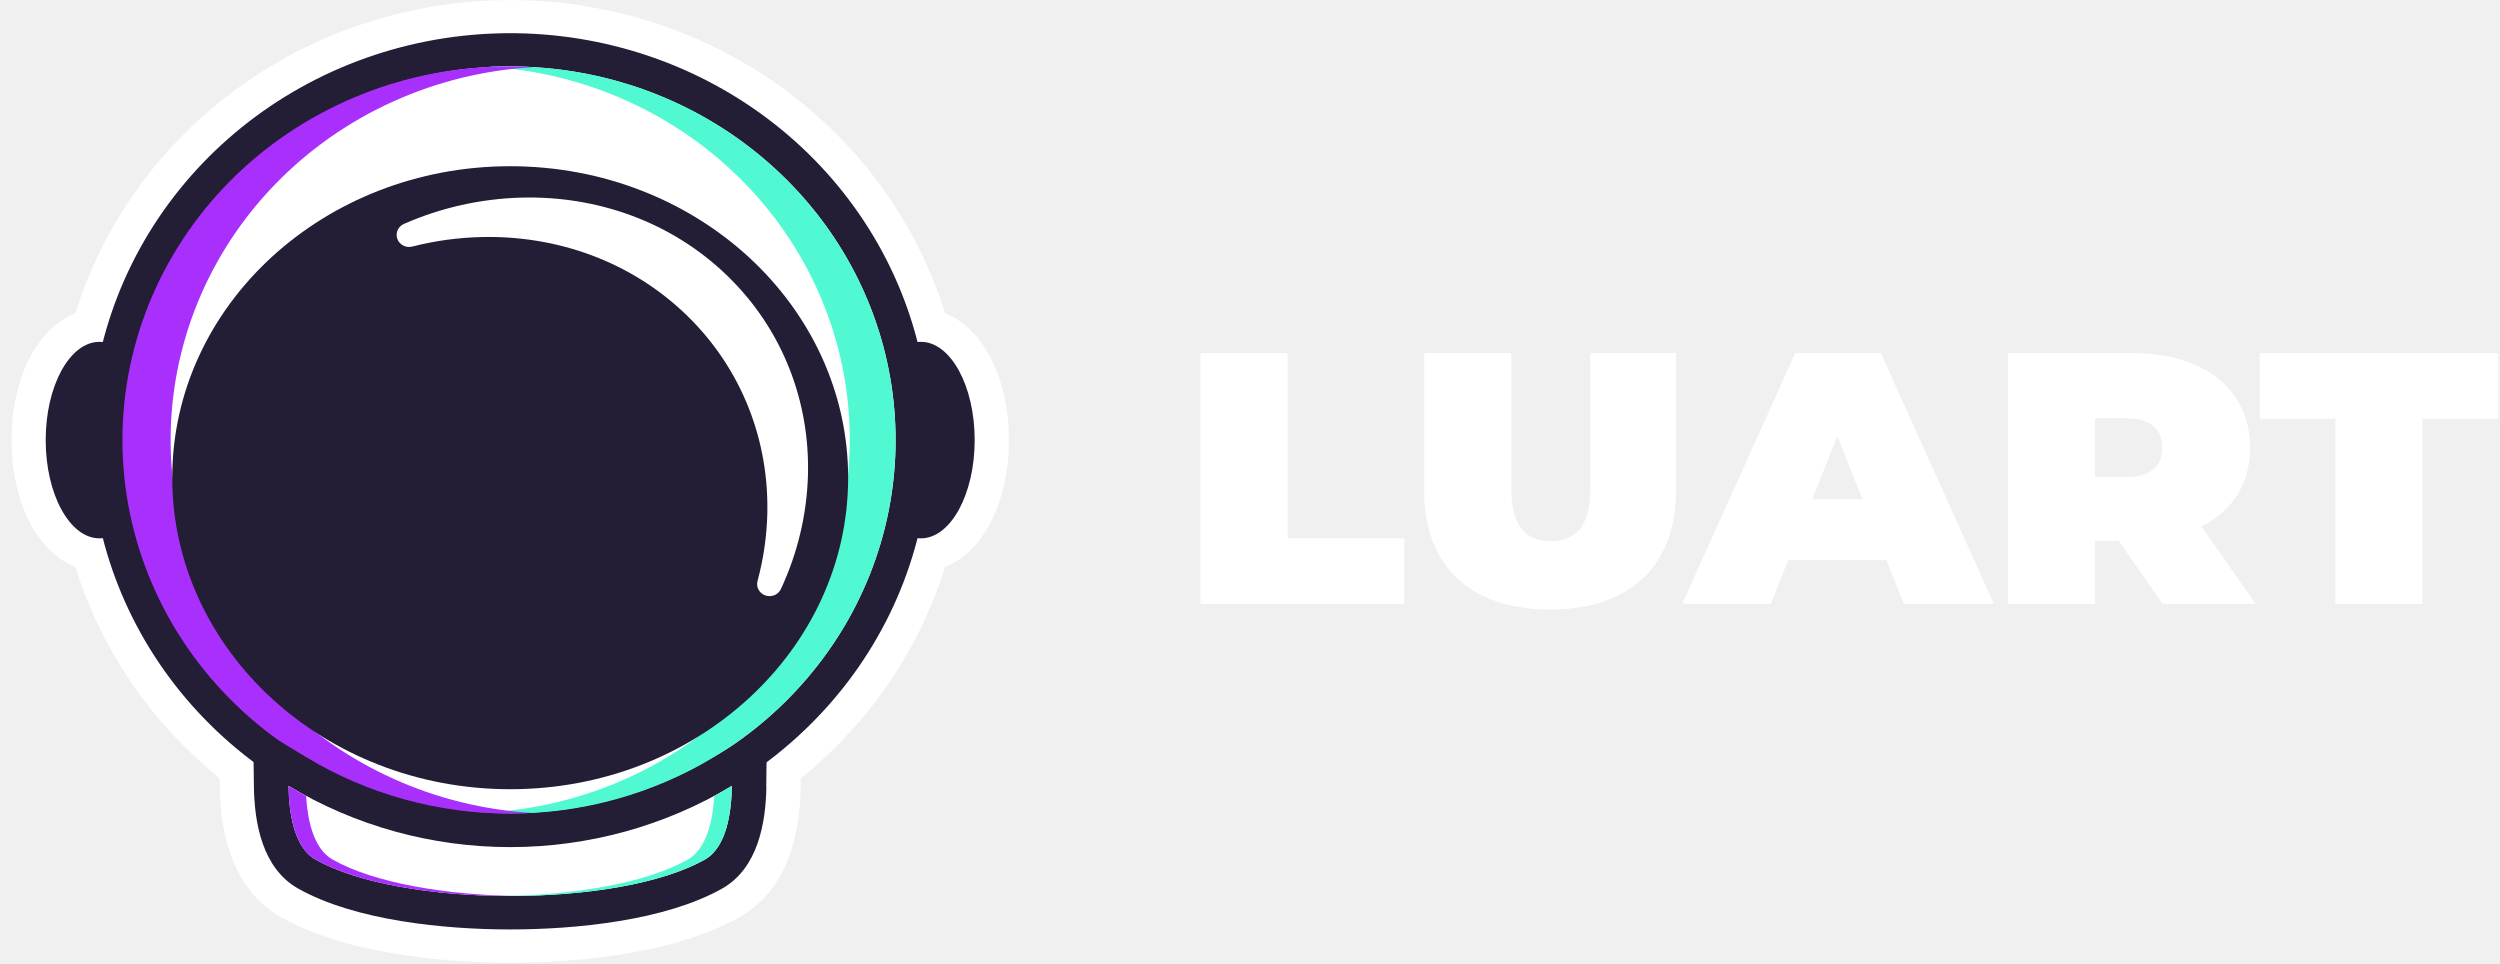
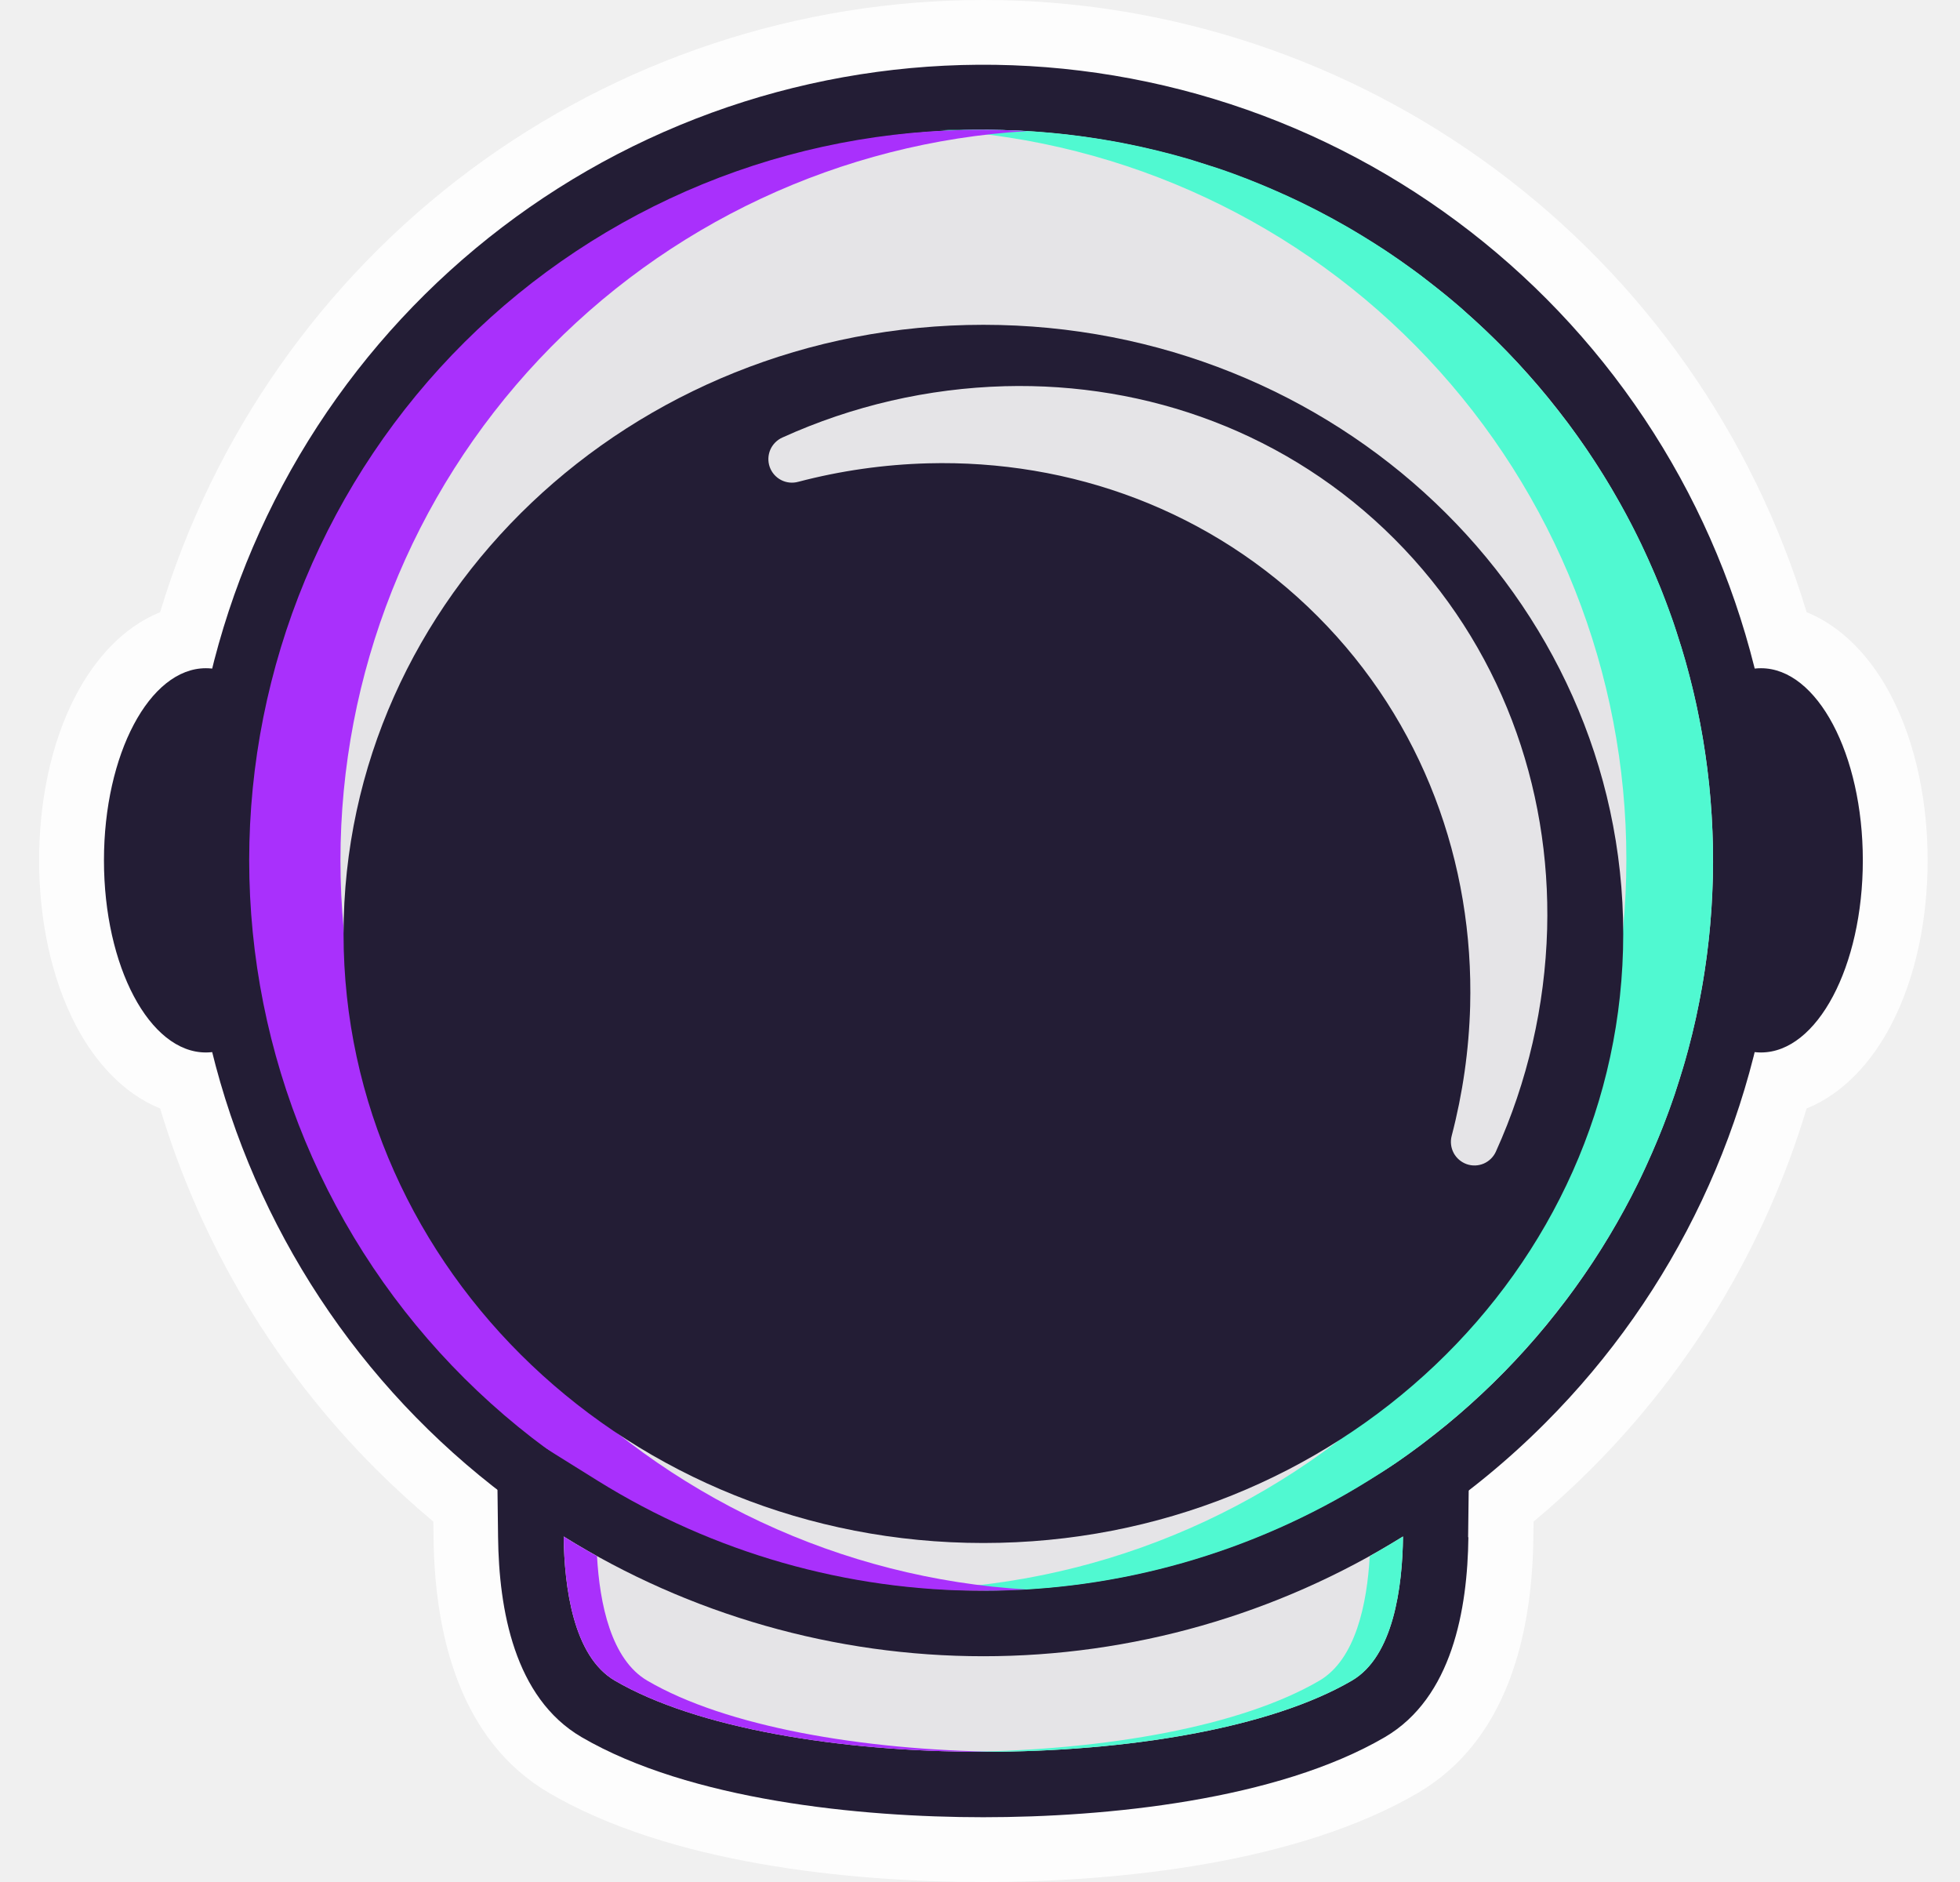
- <svg xmlns="http://www.w3.org/2000/svg" width="109" height="42" viewBox="0 0 109 42" fill="none">
-   <g clip-path="url(#clip0_108:3133)">
-     <path d="M3.287 24.721C2.433 24.387 1.787 23.674 1.361 22.895C0.752 21.783 0.5 20.439 0.5 19.188C0.5 17.937 0.75 16.593 1.361 15.481C1.787 14.703 2.432 13.989 3.287 13.656C4.515 9.709 7.022 6.25 10.437 3.791C13.851 1.332 17.991 0.005 22.245 0.005C26.498 0.005 30.638 1.332 34.053 3.791C37.467 6.25 39.974 9.709 41.202 13.656C42.056 13.99 42.702 14.704 43.128 15.481C43.737 16.594 43.989 17.937 43.989 19.189C43.989 20.441 43.739 21.784 43.128 22.896C42.702 23.675 42.056 24.388 41.202 24.721C40.26 27.756 38.557 30.516 36.244 32.756C35.82 33.167 35.377 33.56 34.914 33.934L34.91 34.297C34.882 36.45 34.311 38.817 32.246 39.985C29.491 41.543 25.399 41.969 22.247 41.969C19.094 41.969 15.004 41.545 12.247 39.985C10.184 38.817 9.61 36.45 9.583 34.297L9.579 33.933C9.117 33.56 8.674 33.167 8.249 32.755C5.935 30.516 4.23 27.755 3.287 24.721Z" fill="white" />
-     <path d="M40.15 23.472C41.446 23.472 42.496 21.554 42.496 19.188C42.496 16.822 41.446 14.904 40.15 14.904C38.855 14.904 37.805 16.822 37.805 19.188C37.805 21.554 38.855 23.472 40.15 23.472Z" fill="#231D35" />
-     <path d="M4.338 23.472C5.633 23.472 6.683 21.554 6.683 19.188C6.683 16.822 5.633 14.904 4.338 14.904C3.042 14.904 1.992 16.822 1.992 19.188C1.992 21.554 3.042 23.472 4.338 23.472Z" fill="#231D35" />
-     <path d="M22.244 36.927C18.01 36.927 13.907 35.504 10.634 32.9C7.361 30.296 5.121 26.673 4.295 22.647C3.469 18.622 4.109 14.444 6.105 10.824C8.101 7.205 11.33 4.368 15.241 2.797C19.153 1.227 23.506 1.02 27.557 2.211C31.609 3.403 35.109 5.919 37.461 9.332C39.813 12.744 40.872 16.842 40.457 20.926C40.042 25.011 38.179 28.829 35.185 31.731C33.487 33.381 31.47 34.689 29.249 35.581C27.028 36.472 24.647 36.93 22.244 36.927Z" fill="#231D35" />
-     <path d="M22.246 35.476C26.133 35.476 29.901 34.169 32.906 31.779C35.911 29.388 37.968 26.061 38.727 22.365C39.485 18.669 38.898 14.832 37.065 11.509C35.233 8.185 32.268 5.58 28.676 4.138C25.084 2.696 21.088 2.506 17.367 3.6C13.647 4.694 10.433 7.004 8.273 10.138C6.114 13.271 5.141 17.034 5.522 20.784C5.903 24.534 7.614 28.041 10.363 30.705C11.922 32.22 13.774 33.422 15.813 34.24C17.852 35.059 20.038 35.479 22.246 35.476Z" fill="white" />
-     <path d="M22.244 35.475H22.461L22.678 35.471C22.75 35.471 22.822 35.468 22.894 35.465C22.965 35.462 23.037 35.459 23.109 35.456C23.181 35.452 23.252 35.448 23.324 35.443L23.537 35.429L23.75 35.413C23.821 35.406 23.892 35.4 23.962 35.392C24.033 35.385 24.104 35.379 24.174 35.371L24.384 35.346C24.455 35.337 24.524 35.328 24.594 35.319C24.664 35.309 24.733 35.299 24.804 35.289C24.873 35.279 24.942 35.268 25.012 35.257C25.081 35.245 25.15 35.234 25.218 35.222L25.425 35.185L25.631 35.146L25.835 35.104C25.904 35.09 25.971 35.075 26.039 35.059C26.107 35.044 26.175 35.029 26.242 35.013L26.444 34.964L26.645 34.913L26.845 34.859L27.044 34.803L27.241 34.742L27.438 34.682C27.503 34.661 27.569 34.641 27.634 34.621C27.696 34.6 27.764 34.578 27.828 34.556L28.022 34.489L28.214 34.42L28.405 34.347L28.593 34.273C28.655 34.249 28.718 34.223 28.78 34.197C28.843 34.171 28.905 34.146 28.968 34.119L29.155 34.038L29.343 33.956L29.527 33.871C29.589 33.842 29.652 33.811 29.71 33.784C29.768 33.757 29.835 33.724 29.892 33.696L30.072 33.605C30.135 33.574 30.192 33.544 30.252 33.511C30.311 33.479 30.37 33.451 30.429 33.416L30.606 33.319C30.665 33.287 30.723 33.253 30.781 33.22L30.955 33.12L31.128 33.016L31.299 32.911L31.468 32.804L31.637 32.695L31.804 32.585L31.969 32.472L32.133 32.358L32.296 32.242L32.456 32.12L32.616 31.999L32.774 31.878C32.827 31.837 32.878 31.796 32.93 31.757L33.085 31.631L33.238 31.504L33.39 31.375L33.54 31.244C33.59 31.201 33.64 31.157 33.688 31.112C33.738 31.068 33.786 31.023 33.835 30.979C33.884 30.934 33.932 30.888 33.98 30.843L34.124 30.705C34.172 30.659 34.218 30.613 34.265 30.567C34.313 30.52 34.359 30.473 34.405 30.426C34.452 30.379 34.498 30.331 34.543 30.284L34.68 30.14L34.814 29.995C34.859 29.946 34.903 29.897 34.947 29.847C34.992 29.798 35.035 29.749 35.078 29.699L35.208 29.549L35.333 29.397L35.458 29.244C35.5 29.192 35.54 29.141 35.583 29.09C35.624 29.037 35.665 28.986 35.708 28.933C35.748 28.881 35.788 28.828 35.828 28.776C35.868 28.723 35.907 28.67 35.946 28.617C35.985 28.564 36.023 28.51 36.062 28.456C36.1 28.403 36.139 28.349 36.176 28.295C36.214 28.241 36.251 28.186 36.288 28.132C36.325 28.077 36.362 28.022 36.399 27.967C36.435 27.912 36.471 27.857 36.507 27.801C36.543 27.745 36.578 27.69 36.613 27.634C36.648 27.577 36.683 27.522 36.718 27.465C36.752 27.409 36.786 27.352 36.82 27.296C36.853 27.239 36.887 27.182 36.92 27.125C36.953 27.064 36.986 27.01 37.018 26.952C37.05 26.894 37.08 26.836 37.114 26.779C37.148 26.721 37.176 26.662 37.208 26.604C37.239 26.546 37.27 26.486 37.3 26.427C37.329 26.369 37.362 26.306 37.389 26.25C37.416 26.194 37.448 26.129 37.476 26.068C37.505 26.008 37.534 25.947 37.561 25.887C37.59 25.826 37.617 25.765 37.645 25.705C37.672 25.644 37.699 25.584 37.726 25.523C37.752 25.462 37.778 25.402 37.804 25.341C37.83 25.281 37.855 25.22 37.881 25.16C37.906 25.099 37.93 25.038 37.955 24.974C37.979 24.91 38.003 24.853 38.026 24.788C38.05 24.727 38.073 24.663 38.096 24.6C38.119 24.539 38.141 24.474 38.163 24.411C38.185 24.351 38.207 24.285 38.226 24.222C38.245 24.159 38.268 24.095 38.288 24.031C38.309 23.967 38.329 23.903 38.351 23.839L38.409 23.646C38.428 23.582 38.446 23.517 38.464 23.452C38.482 23.387 38.499 23.323 38.517 23.258C38.535 23.193 38.551 23.128 38.568 23.062C38.584 22.997 38.6 22.931 38.616 22.866C38.631 22.8 38.646 22.735 38.661 22.669C38.676 22.603 38.691 22.537 38.705 22.47C38.719 22.404 38.732 22.338 38.745 22.271C38.758 22.204 38.771 22.138 38.784 22.071L38.819 21.87C38.831 21.803 38.842 21.735 38.853 21.668C38.863 21.601 38.873 21.533 38.883 21.466C38.893 21.398 38.902 21.33 38.911 21.262C38.919 21.194 38.928 21.126 38.936 21.058C38.944 20.99 38.952 20.922 38.959 20.853C38.967 20.785 38.973 20.716 38.98 20.647C38.986 20.578 38.991 20.51 38.997 20.441C39.003 20.372 39.008 20.303 39.012 20.234C39.016 20.165 39.021 20.095 39.024 20.026C39.027 19.956 39.031 19.887 39.034 19.817C39.037 19.748 39.039 19.678 39.041 19.608C39.043 19.539 39.041 19.468 39.044 19.398C39.048 19.328 39.044 19.258 39.044 19.188C39.044 19.118 39.044 19.047 39.044 18.977C39.044 18.907 39.044 18.837 39.041 18.767C39.037 18.698 39.036 18.628 39.034 18.558C39.031 18.488 39.028 18.419 39.024 18.349C39.02 18.28 39.016 18.211 39.012 18.142C39.008 18.073 39.003 18.003 38.997 17.934C38.991 17.865 38.986 17.796 38.98 17.728C38.973 17.659 38.966 17.59 38.959 17.523C38.953 17.455 38.944 17.386 38.936 17.317C38.928 17.249 38.92 17.181 38.911 17.113C38.901 17.045 38.893 16.977 38.883 16.909C38.874 16.841 38.863 16.774 38.853 16.707C38.842 16.64 38.831 16.573 38.819 16.505L38.784 16.304C38.771 16.238 38.758 16.171 38.745 16.104C38.732 16.038 38.719 15.971 38.705 15.905C38.69 15.839 38.676 15.772 38.661 15.706C38.646 15.64 38.631 15.575 38.616 15.509C38.6 15.443 38.584 15.378 38.568 15.312C38.551 15.247 38.535 15.181 38.517 15.117C38.499 15.052 38.482 14.987 38.464 14.922C38.446 14.857 38.428 14.793 38.409 14.728L38.351 14.536C38.331 14.472 38.311 14.408 38.288 14.344C38.266 14.28 38.247 14.216 38.226 14.153C38.205 14.089 38.183 14.026 38.163 13.963C38.144 13.9 38.119 13.837 38.096 13.775C38.073 13.714 38.05 13.649 38.026 13.587C38.003 13.525 37.979 13.462 37.955 13.4C37.93 13.339 37.906 13.279 37.881 13.215C37.856 13.151 37.83 13.094 37.804 13.033C37.778 12.973 37.752 12.912 37.726 12.852C37.699 12.791 37.672 12.73 37.645 12.67C37.617 12.609 37.59 12.549 37.561 12.488C37.534 12.428 37.505 12.367 37.476 12.306C37.448 12.246 37.418 12.185 37.389 12.125C37.359 12.064 37.33 12.003 37.3 11.947C37.27 11.891 37.237 11.829 37.208 11.771C37.178 11.712 37.145 11.654 37.114 11.596C37.083 11.539 37.051 11.48 37.018 11.422C36.984 11.365 36.955 11.307 36.92 11.25C36.884 11.192 36.853 11.135 36.82 11.079C36.786 11.023 36.752 10.965 36.718 10.909C36.683 10.852 36.648 10.796 36.613 10.74C36.578 10.684 36.543 10.628 36.507 10.573C36.471 10.518 36.435 10.462 36.399 10.407C36.363 10.352 36.326 10.297 36.288 10.242C36.251 10.187 36.214 10.133 36.176 10.079L36.062 9.918C36.023 9.864 35.985 9.81 35.946 9.757C35.907 9.704 35.868 9.651 35.828 9.598C35.788 9.546 35.748 9.493 35.708 9.441C35.666 9.389 35.624 9.337 35.583 9.284C35.541 9.233 35.501 9.181 35.458 9.13L35.333 8.977L35.208 8.825L35.078 8.675L34.947 8.527C34.903 8.477 34.859 8.428 34.814 8.38C34.77 8.331 34.725 8.282 34.68 8.235L34.543 8.09C34.498 8.043 34.452 7.995 34.405 7.948C34.359 7.901 34.313 7.854 34.265 7.807C34.218 7.761 34.172 7.715 34.124 7.669L33.98 7.531C33.932 7.486 33.884 7.44 33.835 7.395C33.786 7.351 33.738 7.306 33.688 7.262C33.64 7.217 33.59 7.173 33.54 7.13L33.39 6.999L33.244 6.87L33.091 6.743C33.04 6.701 32.988 6.659 32.936 6.618C32.884 6.576 32.832 6.535 32.78 6.496C32.727 6.458 32.675 6.415 32.621 6.375C32.569 6.335 32.516 6.295 32.462 6.254C32.409 6.214 32.355 6.175 32.301 6.133L32.139 6.017C32.085 5.978 32.03 5.94 31.975 5.903C31.92 5.865 31.865 5.827 31.81 5.79L31.643 5.679C31.587 5.642 31.53 5.606 31.474 5.57L31.305 5.464L31.133 5.359C31.076 5.324 31.018 5.29 30.961 5.256C30.903 5.222 30.845 5.188 30.787 5.155C30.728 5.121 30.67 5.088 30.611 5.055L30.435 4.958C30.376 4.926 30.317 4.895 30.257 4.863C30.198 4.832 30.138 4.803 30.078 4.77L29.897 4.679C29.835 4.649 29.777 4.618 29.715 4.59C29.654 4.563 29.59 4.53 29.532 4.503C29.474 4.477 29.407 4.447 29.349 4.419C29.29 4.391 29.223 4.363 29.161 4.336L28.974 4.255L28.786 4.177C28.724 4.151 28.661 4.126 28.599 4.101L28.411 4.027C28.349 4.003 28.286 3.979 28.22 3.956L28.027 3.885L27.834 3.818L27.639 3.753L27.443 3.693L27.246 3.632C27.183 3.612 27.115 3.593 27.049 3.572C26.982 3.55 26.916 3.533 26.85 3.515L26.65 3.461C26.583 3.444 26.516 3.427 26.448 3.41C26.381 3.394 26.314 3.377 26.247 3.361C26.18 3.346 26.112 3.33 26.044 3.315L25.84 3.27L25.636 3.228L25.43 3.189L25.224 3.152C25.155 3.14 25.085 3.128 25.017 3.117L24.809 3.085L24.599 3.055C24.529 3.046 24.46 3.037 24.389 3.028L24.178 3.003C24.109 2.996 24.038 2.988 23.967 2.981C23.897 2.975 23.826 2.968 23.755 2.962C23.684 2.956 23.613 2.95 23.542 2.944L23.329 2.931C23.257 2.926 23.186 2.922 23.114 2.918L22.899 2.909C22.827 2.909 22.755 2.905 22.683 2.903L22.466 2.898H22.249H22.045H22.015H21.836H21.794H21.777L21.667 2.901H21.636H21.558H21.495H21.464H21.449H21.433L21.339 2.906H21.324H21.293H21.277H21.262H21.246C25.522 3.152 29.54 4.973 32.477 7.995C35.415 11.017 37.051 15.013 37.051 19.165C37.051 23.317 35.415 27.313 32.477 30.335C29.54 33.357 25.522 35.178 21.246 35.425H21.262H21.277H21.293H21.324H21.339L21.433 35.429H21.449H21.464H21.495H21.558H21.636H21.667H21.777H21.794H21.836L22.015 35.432H22.045H22.249L22.244 35.475Z" fill="#50F9D1" />
-     <path d="M22.244 35.476C22.581 35.476 22.915 35.466 23.244 35.447C18.968 35.2 14.951 33.38 12.013 30.357C9.075 27.335 7.439 23.34 7.439 19.187C7.439 15.035 9.075 11.039 12.013 8.017C14.951 4.995 18.968 3.175 23.244 2.928C22.911 2.908 22.578 2.899 22.244 2.899C20.029 2.886 17.833 3.297 15.782 4.11C13.732 4.923 11.867 6.12 10.296 7.634C8.725 9.148 7.478 10.948 6.627 12.931C5.776 14.914 5.338 17.04 5.338 19.187C5.338 21.335 5.776 23.461 6.627 25.444C7.478 27.426 8.725 29.227 10.296 30.74C11.867 32.254 13.732 33.452 15.782 34.265C17.833 35.077 20.029 35.489 22.244 35.476Z" fill="#A930FC" />
-     <path d="M11.84 11.213C14.507 8.763 18.185 7.247 22.244 7.247C26.304 7.247 29.983 8.762 32.649 11.213C35.315 13.665 36.979 17.072 36.979 20.828C36.979 24.585 35.324 27.985 32.649 30.444C29.974 32.903 26.307 34.41 22.244 34.41C18.182 34.41 14.507 32.896 11.84 30.444C9.174 27.991 7.51 24.585 7.51 20.828C7.51 17.072 9.165 13.672 11.84 11.213Z" fill="#231D35" />
-     <path d="M34.047 25.682C34.776 24.121 35.177 22.435 35.227 20.723C35.314 17.538 34.149 14.387 31.712 12.024C29.274 9.66 26.024 8.531 22.737 8.616C20.97 8.663 19.23 9.052 17.619 9.759C17.493 9.812 17.393 9.909 17.338 10.032C17.283 10.154 17.278 10.292 17.324 10.417C17.37 10.543 17.464 10.647 17.586 10.708C17.708 10.77 17.85 10.784 17.982 10.748C18.956 10.5 19.957 10.362 20.964 10.336C24.249 10.251 27.501 11.38 29.938 13.743C32.376 16.107 33.541 19.256 33.454 22.442C33.426 23.419 33.283 24.389 33.028 25.334C32.994 25.461 33.01 25.596 33.074 25.713C33.138 25.829 33.244 25.918 33.372 25.962C33.501 26.006 33.641 26.001 33.766 25.95C33.891 25.898 33.991 25.802 34.047 25.683V25.682Z" fill="white" />
-     <path d="M33.414 34.281C33.394 35.883 33.045 37.855 31.492 38.737C29.004 40.144 25.081 40.524 22.242 40.524C19.402 40.524 15.483 40.144 12.992 38.737C11.438 37.858 11.09 35.882 11.07 34.281L11.035 31.615L13.37 33.024C16.032 34.627 19.105 35.476 22.239 35.476C25.373 35.476 28.445 34.627 31.108 33.024L33.442 31.615L33.408 34.281H33.414Z" fill="#231D35" />
-     <path d="M12.58 34.263C12.595 35.391 12.8 36.936 13.757 37.477C15.629 38.536 18.925 39.066 22.245 39.066C25.565 39.066 28.861 38.536 30.733 37.477C31.69 36.936 31.895 35.391 31.91 34.263C29.008 36.009 25.66 36.934 22.245 36.934C18.829 36.934 15.482 36.009 12.58 34.263Z" fill="white" />
-     <path d="M12.579 34.263C12.594 35.391 12.799 36.936 13.756 37.477C15.628 38.536 18.924 39.066 22.244 39.066C22.369 39.066 22.494 39.066 22.619 39.066C19.428 39.027 16.307 38.499 14.507 37.48C13.67 37.007 13.408 35.763 13.346 34.704C13.086 34.563 12.83 34.417 12.578 34.265L12.579 34.263Z" fill="#A930FC" />
-     <path d="M31.909 34.263C31.895 35.391 31.689 36.936 30.732 37.477C28.857 38.536 25.564 39.066 22.244 39.066C22.119 39.066 21.994 39.066 21.869 39.066C25.06 39.027 28.181 38.499 29.981 37.48C30.818 37.007 31.08 35.763 31.142 34.704C31.401 34.562 31.657 34.414 31.909 34.263Z" fill="#50F9D1" />
-     <path fill-rule="evenodd" clip-rule="evenodd" d="M52.34 26.326H61.225V23.469H56.139V15.396H52.34V26.326ZM67.583 26.576C71.044 26.576 73.072 24.687 73.072 21.407V15.396H69.338V21.298C69.338 22.968 68.678 23.593 67.615 23.593C66.553 23.593 65.893 22.968 65.893 21.298V15.396H62.094V21.407C62.094 24.687 64.123 26.576 67.583 26.576ZM83.004 26.326H86.932L82.006 15.396H78.271L73.346 26.326H77.209L77.965 24.421H82.247L83.004 26.326ZM79.012 21.767L80.107 19.018L81.201 21.767H79.012ZM94.287 26.326H98.344L95.978 22.953C97.33 22.282 98.103 21.095 98.103 19.517C98.103 16.989 96.106 15.396 92.967 15.396H87.543V26.326H91.342V23.578H92.373L94.287 26.326ZM94.272 19.517C94.272 20.314 93.772 20.798 92.726 20.798H91.342V18.237H92.726C93.772 18.237 94.272 18.721 94.272 19.517ZM101.821 26.326H105.62V18.253H108.919V15.396H98.521V18.253H101.821V26.326Z" fill="white" />
-   </g>
-   <defs>
-     <clipPath id="clip0_108:3133">
-       <rect width="108.419" height="42" fill="white" transform="translate(0.5)" />
-     </clipPath>
-   </defs>
+ <svg xmlns="http://www.w3.org/2000/svg" width="50" height="48" viewBox="0 0 50 48" fill="none">
+   <path d="M4.085 28.271C3.139 27.889 2.424 27.073 1.952 26.183C1.278 24.911 0.998 23.374 0.998 21.943C0.998 20.512 1.275 18.974 1.952 17.702C2.424 16.812 3.139 15.996 4.085 15.614C5.446 11.1 8.223 7.143 12.005 4.331C15.788 1.519 20.374 0 25.086 0C29.798 0 34.384 1.519 38.166 4.331C41.949 7.143 44.726 11.1 46.087 15.614C47.032 15.996 47.748 16.813 48.22 17.702C48.894 18.975 49.174 20.512 49.174 21.943C49.174 23.375 48.897 24.911 48.22 26.183C47.748 27.074 47.032 27.89 46.087 28.271C45.043 31.742 43.156 34.9 40.594 37.462C40.124 37.932 39.633 38.381 39.121 38.809L39.116 39.224C39.085 41.687 38.453 44.395 36.165 45.731C33.113 47.513 28.58 48 25.088 48C21.596 48 17.064 47.515 14.011 45.731C11.726 44.395 11.09 41.687 11.06 39.224L11.055 38.808C10.544 38.381 10.053 37.932 9.582 37.461C7.019 34.899 5.13 31.742 4.085 28.271Z" fill="white" fill-opacity="0.88" />
+   <path d="M44.923 26.843C46.358 26.843 47.521 24.649 47.521 21.943C47.521 19.237 46.358 17.043 44.923 17.043C43.487 17.043 42.324 19.237 42.324 21.943C42.324 24.649 43.487 26.843 44.923 26.843Z" fill="#231D35" />
+   <path d="M5.251 26.843C6.686 26.843 7.849 24.649 7.849 21.943C7.849 19.237 6.686 17.043 5.251 17.043C3.816 17.043 2.652 19.237 2.652 21.943C2.652 24.649 3.816 26.843 5.251 26.843Z" fill="#231D35" />
+   <path d="M25.087 42.234C20.397 42.234 15.851 40.606 12.226 37.628C8.6 34.649 6.119 30.505 5.204 25.901C4.289 21.296 4.997 16.517 7.209 12.377C9.42 8.237 12.997 4.992 17.33 3.196C21.663 1.399 26.485 1.162 30.973 2.525C35.461 3.888 39.339 6.766 41.944 10.67C44.55 14.573 45.723 19.26 45.263 23.932C44.803 28.604 42.739 32.972 39.422 36.291C37.542 38.178 35.307 39.674 32.847 40.694C30.387 41.714 27.75 42.237 25.087 42.234Z" fill="#231D35" />
+   <path d="M25.086 40.574C29.392 40.574 33.566 39.079 36.895 36.345C40.224 33.61 42.503 29.805 43.343 25.577C44.183 21.349 43.533 16.961 41.502 13.159C39.472 9.358 36.188 6.378 32.209 4.729C28.23 3.079 23.803 2.862 19.682 4.113C15.561 5.364 12.001 8.007 9.608 11.591C7.215 15.175 6.138 19.479 6.56 23.768C6.982 28.058 8.878 32.069 11.923 35.117C13.649 36.849 15.701 38.224 17.96 39.16C20.219 40.097 22.641 40.577 25.086 40.574Z" fill="white" fill-opacity="0.88" />
+   <path d="M25.086 40.573H25.326L25.567 40.568C25.646 40.568 25.726 40.564 25.805 40.561C25.885 40.557 25.965 40.554 26.044 40.55C26.124 40.546 26.202 40.542 26.282 40.536L26.519 40.52L26.754 40.501C26.833 40.493 26.911 40.486 26.989 40.478C27.068 40.47 27.146 40.462 27.223 40.453L27.457 40.425C27.535 40.415 27.612 40.405 27.689 40.394C27.767 40.383 27.844 40.371 27.921 40.36C27.998 40.348 28.075 40.336 28.152 40.323C28.229 40.31 28.305 40.297 28.381 40.283L28.61 40.241L28.838 40.196L29.064 40.148C29.14 40.132 29.215 40.115 29.29 40.097C29.365 40.08 29.44 40.062 29.515 40.044L29.738 39.988L29.961 39.929L30.182 39.868L30.403 39.804L30.621 39.735L30.84 39.665C30.912 39.642 30.984 39.618 31.056 39.596C31.125 39.572 31.2 39.547 31.272 39.522L31.486 39.445L31.699 39.365L31.911 39.283L32.119 39.198C32.188 39.17 32.257 39.141 32.327 39.111C32.396 39.081 32.465 39.052 32.534 39.022L32.742 38.929L32.95 38.835L33.153 38.738C33.222 38.705 33.292 38.669 33.356 38.638C33.42 38.608 33.495 38.569 33.558 38.537L33.758 38.433C33.827 38.398 33.891 38.364 33.956 38.327C34.022 38.289 34.088 38.257 34.153 38.218L34.349 38.107C34.414 38.069 34.478 38.031 34.543 37.993L34.736 37.878L34.927 37.76L35.117 37.64L35.304 37.518L35.491 37.393L35.676 37.267L35.859 37.138L36.041 37.007L36.221 36.874L36.399 36.736L36.575 36.597L36.751 36.458C36.809 36.412 36.866 36.365 36.924 36.32L37.095 36.176L37.265 36.031L37.433 35.883L37.599 35.733C37.654 35.684 37.709 35.633 37.764 35.582C37.818 35.532 37.872 35.48 37.926 35.429C37.98 35.378 38.033 35.326 38.087 35.274L38.246 35.117C38.299 35.064 38.351 35.011 38.403 34.958C38.455 34.905 38.506 34.851 38.558 34.797C38.61 34.743 38.66 34.689 38.711 34.634L38.862 34.47L39.01 34.304C39.06 34.248 39.109 34.192 39.158 34.136C39.207 34.079 39.255 34.023 39.303 33.966L39.447 33.794L39.585 33.621L39.724 33.445C39.77 33.386 39.815 33.328 39.862 33.269C39.908 33.209 39.953 33.15 40.001 33.09C40.045 33.03 40.09 32.97 40.133 32.91C40.178 32.849 40.221 32.789 40.264 32.728C40.308 32.667 40.35 32.606 40.393 32.544C40.435 32.483 40.478 32.422 40.52 32.359C40.561 32.298 40.603 32.235 40.644 32.173C40.684 32.111 40.725 32.048 40.766 31.985C40.806 31.922 40.846 31.858 40.886 31.795C40.925 31.731 40.965 31.668 41.004 31.603C41.042 31.539 41.081 31.475 41.119 31.411C41.157 31.346 41.195 31.281 41.232 31.217C41.27 31.152 41.307 31.087 41.343 31.021C41.38 30.952 41.416 30.89 41.452 30.824C41.487 30.757 41.521 30.692 41.558 30.626C41.596 30.56 41.627 30.492 41.662 30.425C41.697 30.359 41.731 30.291 41.764 30.224C41.796 30.157 41.833 30.085 41.863 30.021C41.893 29.956 41.928 29.882 41.96 29.813C41.992 29.744 42.023 29.674 42.054 29.605C42.085 29.536 42.115 29.466 42.146 29.397C42.176 29.328 42.206 29.258 42.236 29.189C42.265 29.12 42.294 29.05 42.323 28.981C42.351 28.912 42.379 28.843 42.408 28.773C42.435 28.704 42.462 28.635 42.489 28.561C42.516 28.488 42.543 28.423 42.569 28.348C42.595 28.279 42.621 28.205 42.646 28.133C42.672 28.064 42.696 27.99 42.721 27.918C42.745 27.848 42.769 27.773 42.79 27.701C42.811 27.629 42.836 27.555 42.859 27.482C42.882 27.41 42.904 27.336 42.928 27.263L42.993 27.042C43.014 26.969 43.034 26.895 43.054 26.821C43.074 26.747 43.093 26.672 43.112 26.598C43.132 26.524 43.151 26.449 43.169 26.374C43.187 26.299 43.205 26.225 43.222 26.15C43.239 26.075 43.256 26 43.273 25.925C43.289 25.849 43.305 25.774 43.32 25.697C43.336 25.622 43.351 25.546 43.365 25.469C43.38 25.393 43.394 25.317 43.408 25.241L43.448 25.011C43.46 24.934 43.473 24.857 43.484 24.78C43.496 24.703 43.507 24.625 43.518 24.548C43.529 24.471 43.539 24.393 43.549 24.316C43.558 24.238 43.568 24.16 43.577 24.082C43.586 24.004 43.594 23.926 43.603 23.848C43.611 23.77 43.618 23.691 43.625 23.612C43.632 23.533 43.638 23.455 43.644 23.376C43.651 23.297 43.656 23.218 43.661 23.139C43.666 23.06 43.671 22.981 43.674 22.901C43.678 22.822 43.682 22.742 43.685 22.663C43.689 22.583 43.691 22.503 43.693 22.424C43.695 22.344 43.693 22.264 43.697 22.183C43.701 22.103 43.697 22.023 43.697 21.943C43.697 21.863 43.697 21.782 43.697 21.702C43.697 21.621 43.697 21.542 43.693 21.462C43.689 21.382 43.688 21.302 43.685 21.222C43.682 21.142 43.678 21.064 43.674 20.984C43.67 20.904 43.666 20.825 43.661 20.746C43.656 20.667 43.651 20.588 43.644 20.509C43.638 20.43 43.632 20.351 43.625 20.273C43.618 20.195 43.61 20.116 43.603 20.038C43.595 19.96 43.586 19.881 43.577 19.803C43.568 19.725 43.559 19.647 43.549 19.569C43.538 19.492 43.529 19.414 43.518 19.337C43.508 19.259 43.496 19.182 43.484 19.105C43.473 19.028 43.46 18.951 43.448 18.874L43.408 18.644C43.394 18.568 43.38 18.492 43.365 18.416C43.351 18.339 43.336 18.263 43.32 18.188C43.304 18.112 43.289 18.036 43.273 17.96C43.256 17.885 43.239 17.81 43.222 17.735C43.205 17.659 43.187 17.585 43.169 17.51C43.151 17.435 43.132 17.36 43.112 17.286C43.093 17.212 43.074 17.138 43.054 17.064C43.034 16.99 43.014 16.915 42.993 16.842L42.928 16.622C42.907 16.548 42.884 16.475 42.859 16.402C42.834 16.328 42.813 16.256 42.79 16.184C42.766 16.111 42.742 16.039 42.721 15.967C42.699 15.895 42.672 15.823 42.646 15.751C42.621 15.682 42.595 15.608 42.569 15.536C42.543 15.465 42.516 15.394 42.489 15.323C42.462 15.252 42.435 15.184 42.408 15.111C42.38 15.037 42.352 14.972 42.323 14.903C42.294 14.834 42.265 14.764 42.236 14.695C42.206 14.626 42.176 14.557 42.146 14.487C42.115 14.418 42.085 14.349 42.054 14.279C42.023 14.21 41.992 14.141 41.96 14.072C41.928 14.002 41.895 13.933 41.863 13.864C41.83 13.794 41.797 13.725 41.764 13.661C41.731 13.596 41.695 13.526 41.662 13.459C41.63 13.392 41.593 13.325 41.558 13.259C41.524 13.194 41.489 13.126 41.452 13.06C41.414 12.995 41.382 12.929 41.343 12.863C41.303 12.797 41.27 12.732 41.232 12.668C41.195 12.603 41.157 12.537 41.119 12.473C41.081 12.408 41.042 12.344 41.004 12.28C40.965 12.216 40.925 12.152 40.886 12.089C40.846 12.026 40.806 11.962 40.766 11.899C40.726 11.836 40.685 11.774 40.644 11.711C40.602 11.648 40.561 11.586 40.52 11.524L40.393 11.339C40.35 11.277 40.308 11.216 40.264 11.156C40.221 11.095 40.178 11.034 40.133 10.974C40.09 10.914 40.045 10.853 40.001 10.794C39.954 10.734 39.908 10.675 39.862 10.615C39.816 10.556 39.771 10.497 39.724 10.438L39.585 10.263L39.447 10.09L39.303 9.918L39.158 9.748C39.109 9.692 39.06 9.636 39.01 9.58C38.961 9.524 38.911 9.469 38.862 9.414L38.711 9.249C38.66 9.195 38.61 9.14 38.558 9.086C38.506 9.033 38.455 8.979 38.403 8.926C38.351 8.873 38.299 8.82 38.246 8.767L38.087 8.61C38.033 8.558 37.98 8.506 37.926 8.454C37.872 8.403 37.818 8.352 37.764 8.301C37.709 8.251 37.654 8.2 37.599 8.15L37.433 8.001L37.271 7.853L37.102 7.708C37.045 7.66 36.987 7.612 36.93 7.565C36.873 7.517 36.815 7.47 36.757 7.426C36.699 7.382 36.641 7.332 36.582 7.287C36.524 7.241 36.465 7.195 36.405 7.149C36.346 7.103 36.287 7.058 36.227 7.01L36.047 6.878C35.987 6.834 35.926 6.79 35.865 6.747C35.804 6.704 35.743 6.661 35.682 6.618L35.498 6.491C35.435 6.449 35.373 6.408 35.311 6.366L35.123 6.245L34.933 6.125C34.87 6.084 34.806 6.046 34.742 6.007C34.678 5.968 34.614 5.929 34.549 5.891C34.484 5.853 34.42 5.815 34.355 5.777L34.159 5.667C34.094 5.63 34.028 5.594 33.963 5.558C33.897 5.522 33.83 5.488 33.764 5.452L33.564 5.347C33.495 5.313 33.43 5.278 33.362 5.246C33.294 5.214 33.224 5.177 33.16 5.146C33.095 5.116 33.021 5.082 32.956 5.05C32.891 5.018 32.818 4.986 32.748 4.955L32.541 4.863L32.333 4.773C32.264 4.744 32.194 4.714 32.125 4.686L31.917 4.602C31.848 4.574 31.779 4.546 31.706 4.52L31.492 4.439L31.278 4.362L31.062 4.288L30.845 4.219L30.627 4.15C30.558 4.127 30.482 4.105 30.408 4.08C30.335 4.056 30.261 4.037 30.188 4.016L29.966 3.954C29.892 3.934 29.818 3.915 29.744 3.896C29.669 3.877 29.595 3.858 29.521 3.84C29.447 3.822 29.37 3.804 29.296 3.787L29.07 3.735L28.843 3.688L28.616 3.642L28.387 3.6C28.31 3.586 28.233 3.573 28.157 3.561L27.927 3.524L27.695 3.49C27.617 3.479 27.541 3.469 27.462 3.459L27.229 3.43C27.151 3.422 27.073 3.413 26.995 3.405C26.917 3.398 26.838 3.39 26.759 3.383C26.681 3.376 26.602 3.369 26.524 3.363L26.287 3.347C26.208 3.342 26.129 3.338 26.05 3.333L25.811 3.323C25.731 3.323 25.652 3.317 25.572 3.315L25.332 3.311H25.092H24.865H24.832H24.634H24.587H24.569L24.447 3.314H24.413H24.326H24.257H24.222H24.205H24.188L24.084 3.319H24.066H24.032H24.015H23.998H23.98C28.717 3.601 33.168 5.683 36.422 9.14C39.676 12.597 41.489 17.167 41.489 21.917C41.489 26.666 39.676 31.237 36.422 34.694C33.168 38.15 28.717 40.233 23.98 40.515H23.998H24.015H24.032H24.066H24.084L24.188 40.52H24.205H24.222H24.257H24.326H24.413H24.447H24.569H24.587H24.634L24.832 40.523H24.865H25.092L25.086 40.573Z" fill="#50F9D1" />
+   <path d="M25.086 40.573C25.459 40.573 25.828 40.562 26.194 40.54C21.457 40.258 17.006 38.176 13.752 34.719C10.498 31.262 8.685 26.692 8.685 21.942C8.685 17.192 10.498 12.622 13.752 9.165C17.006 5.709 21.457 3.626 26.194 3.344C25.824 3.322 25.455 3.311 25.086 3.311C22.632 3.296 20.199 3.767 17.927 4.696C15.656 5.626 13.59 6.996 11.85 8.727C10.109 10.459 8.728 12.518 7.785 14.786C6.843 17.054 6.357 19.486 6.357 21.942C6.357 24.398 6.843 26.831 7.785 29.098C8.728 31.366 10.109 33.425 11.85 35.157C13.59 36.888 15.656 38.258 17.927 39.188C20.199 40.118 22.632 40.588 25.086 40.573Z" fill="#A930FC" />
+   <path d="M13.561 12.821C16.514 10.018 20.59 8.284 25.086 8.284C29.583 8.284 33.658 10.017 36.611 12.821C39.565 15.625 41.409 19.523 41.409 23.819C41.409 28.115 39.575 32.004 36.611 34.817C33.648 37.63 29.586 39.354 25.086 39.354C20.586 39.354 16.514 37.622 13.561 34.817C10.607 32.012 8.764 28.115 8.764 23.819C8.764 19.523 10.598 15.634 13.561 12.821Z" fill="#231D35" />
+   <path d="M38.161 29.37C38.969 27.585 39.413 25.657 39.468 23.698C39.565 20.056 38.274 16.451 35.574 13.748C32.874 11.044 29.274 9.753 25.632 9.85C23.674 9.904 21.747 10.348 19.963 11.157C19.824 11.218 19.712 11.33 19.651 11.469C19.591 11.609 19.585 11.767 19.636 11.911C19.687 12.054 19.791 12.173 19.926 12.243C20.061 12.313 20.218 12.329 20.365 12.288C21.444 12.005 22.553 11.847 23.668 11.817C27.308 11.72 30.909 13.012 33.609 15.715C36.309 18.418 37.6 22.021 37.504 25.665C37.473 26.782 37.315 27.891 37.032 28.972C36.994 29.118 37.013 29.273 37.083 29.406C37.154 29.539 37.272 29.64 37.414 29.691C37.556 29.741 37.711 29.736 37.85 29.677C37.988 29.617 38.099 29.508 38.161 29.371V29.37Z" fill="white" fill-opacity="0.88" />
+   <path d="M37.459 39.207C37.436 41.039 37.05 43.296 35.329 44.305C32.573 45.914 28.228 46.348 25.082 46.348C21.937 46.348 17.595 45.914 14.836 44.305C13.115 43.299 12.728 41.039 12.706 39.207L12.668 36.158L15.254 37.77C18.204 39.603 21.607 40.574 25.079 40.574C28.551 40.574 31.954 39.603 34.904 37.77L37.49 36.158L37.452 39.207H37.459Z" fill="#231D35" />
+   <path d="M14.379 39.187C14.395 40.477 14.623 42.245 15.683 42.863C17.756 44.075 21.407 44.68 25.085 44.68C28.763 44.68 32.414 44.075 34.488 42.863C35.548 42.245 35.776 40.477 35.791 39.187C32.577 41.184 28.869 42.242 25.085 42.242C21.302 42.242 17.593 41.184 14.379 39.187Z" fill="white" fill-opacity="0.88" />
+   <path d="M14.38 39.187C14.396 40.477 14.624 42.245 15.684 42.863C17.758 44.075 21.409 44.68 25.087 44.68C25.225 44.68 25.364 44.68 25.502 44.68C21.967 44.636 18.509 44.032 16.515 42.866C15.588 42.325 15.298 40.902 15.23 39.691C14.942 39.53 14.658 39.363 14.379 39.189L14.38 39.187Z" fill="#A930FC" />
+   <path d="M35.792 39.187C35.776 40.477 35.548 42.245 34.488 42.863C32.411 44.075 28.763 44.68 25.085 44.68C24.947 44.68 24.808 44.68 24.67 44.68C28.205 44.636 31.663 44.032 33.656 42.866C34.584 42.325 34.874 40.902 34.942 39.691C35.229 39.528 35.512 39.36 35.792 39.187Z" fill="#50F9D1" />
</svg>
